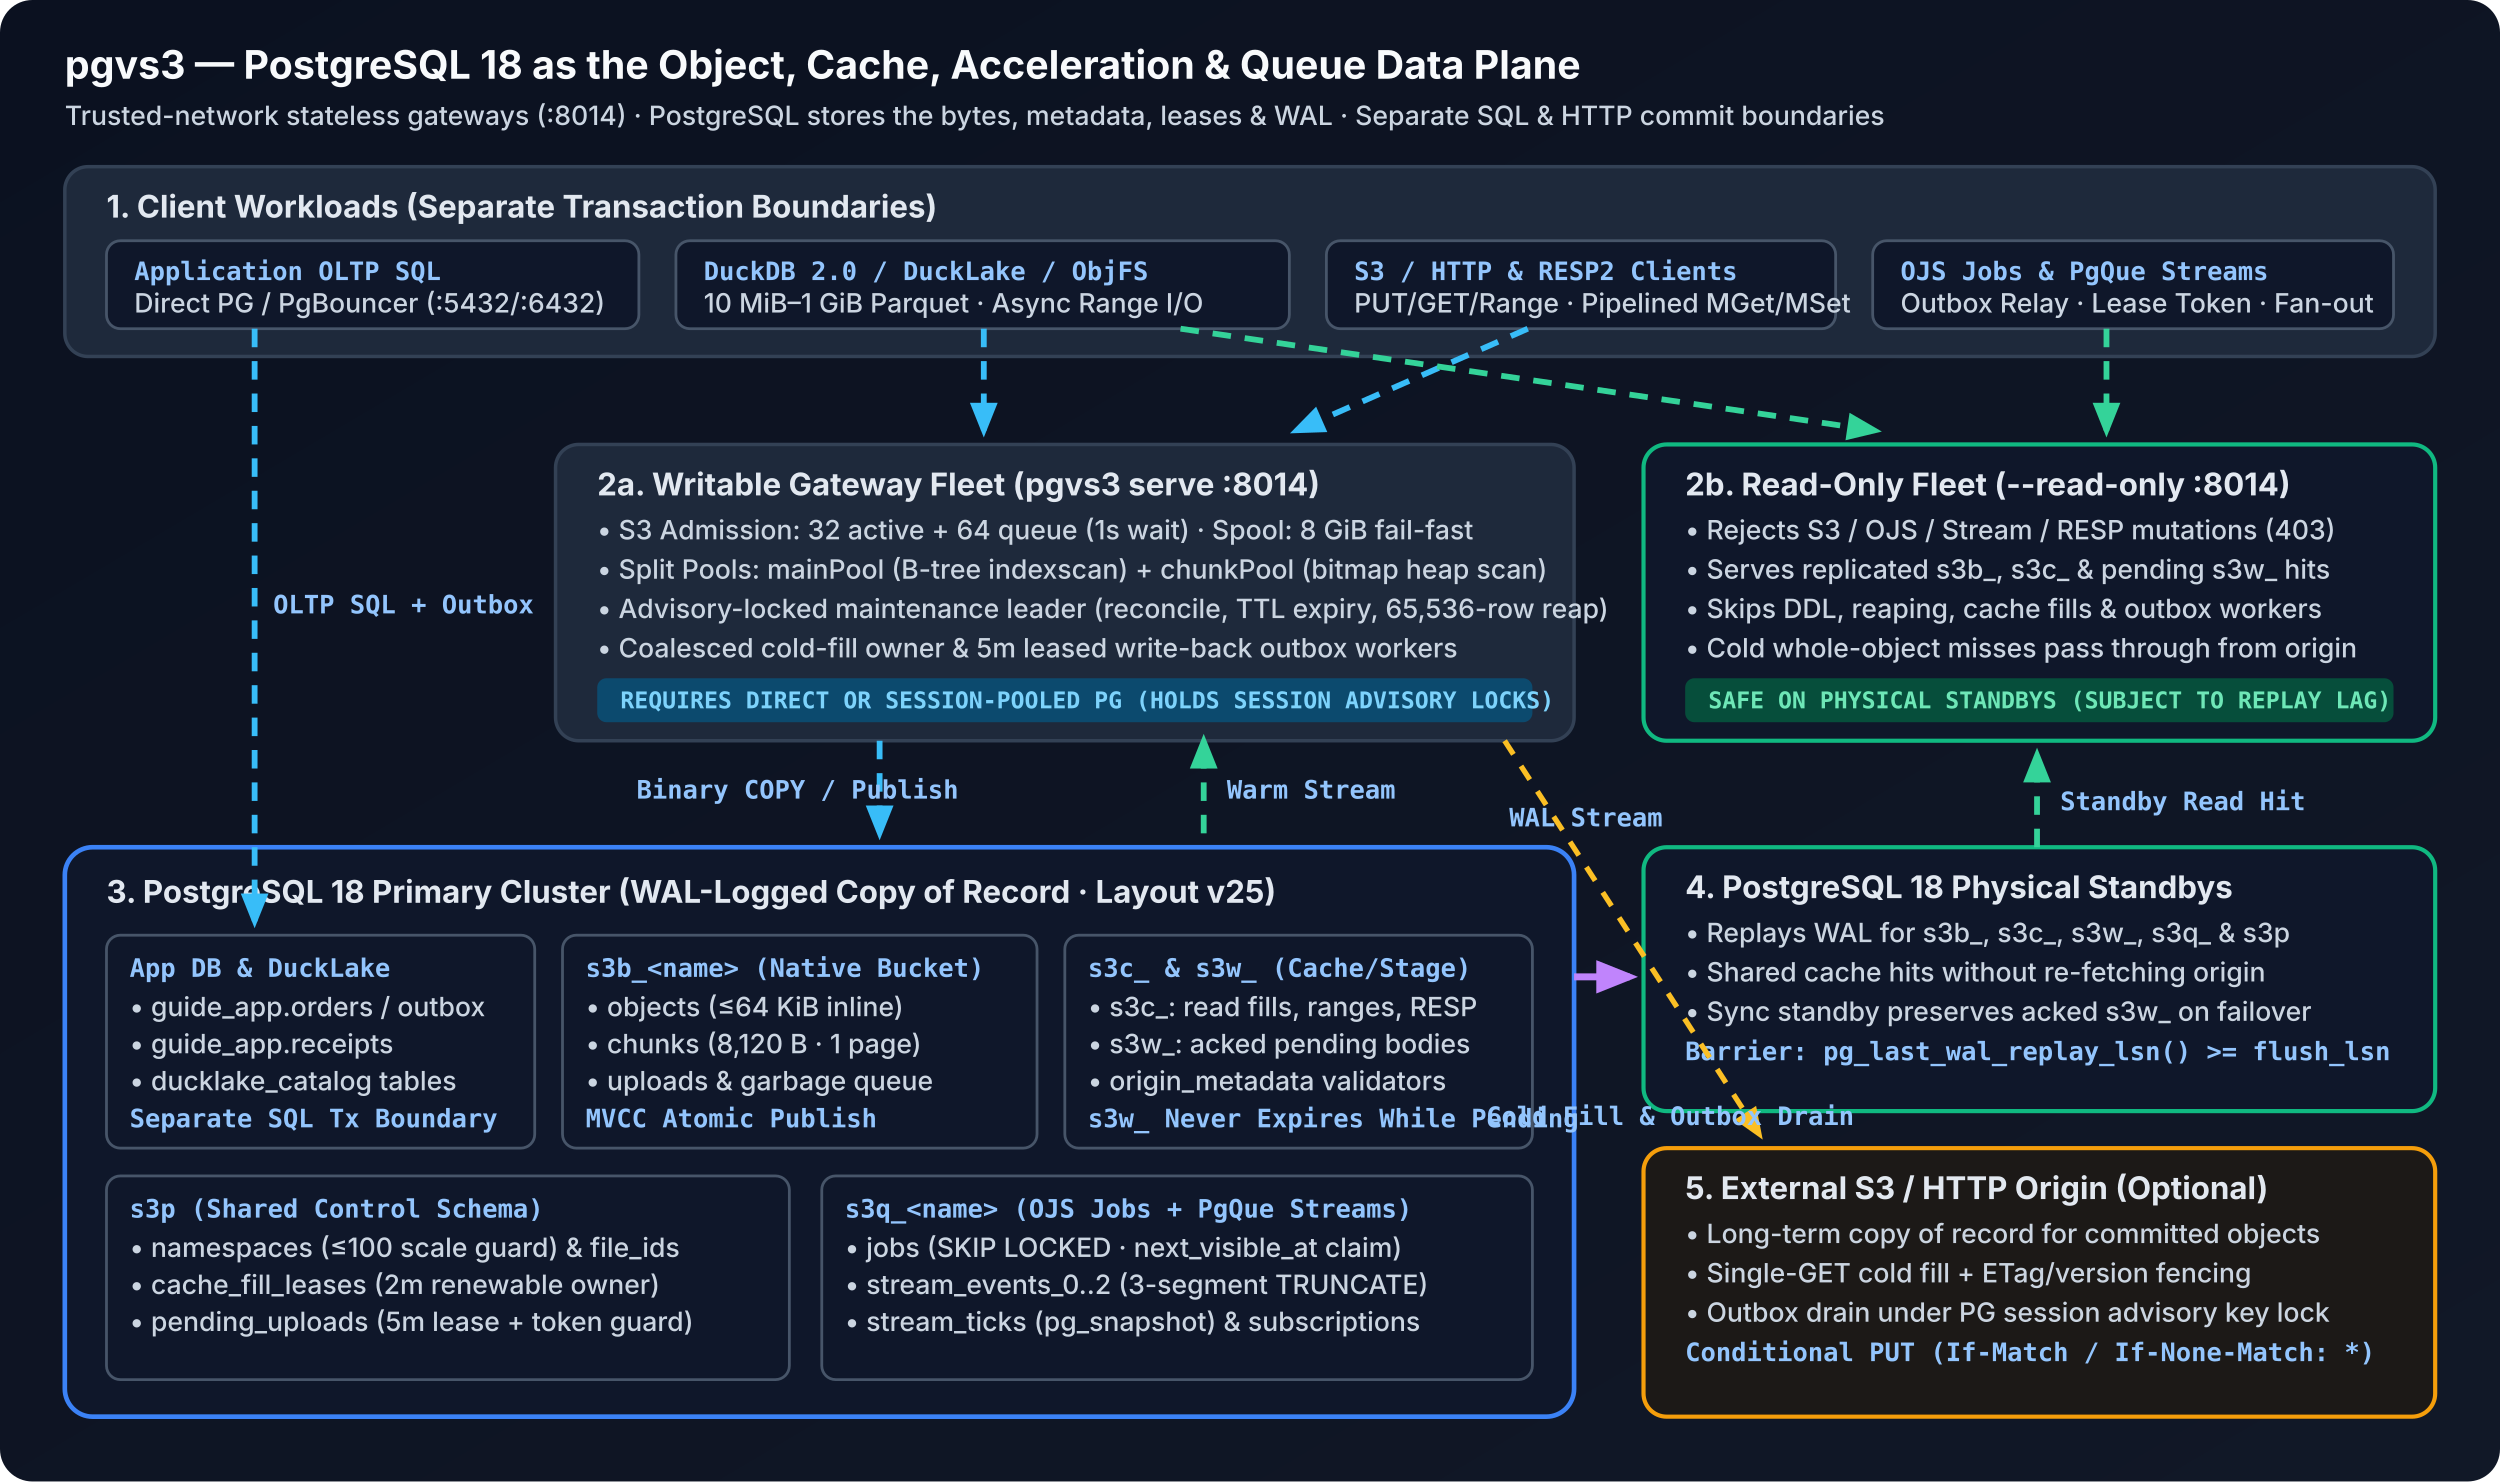
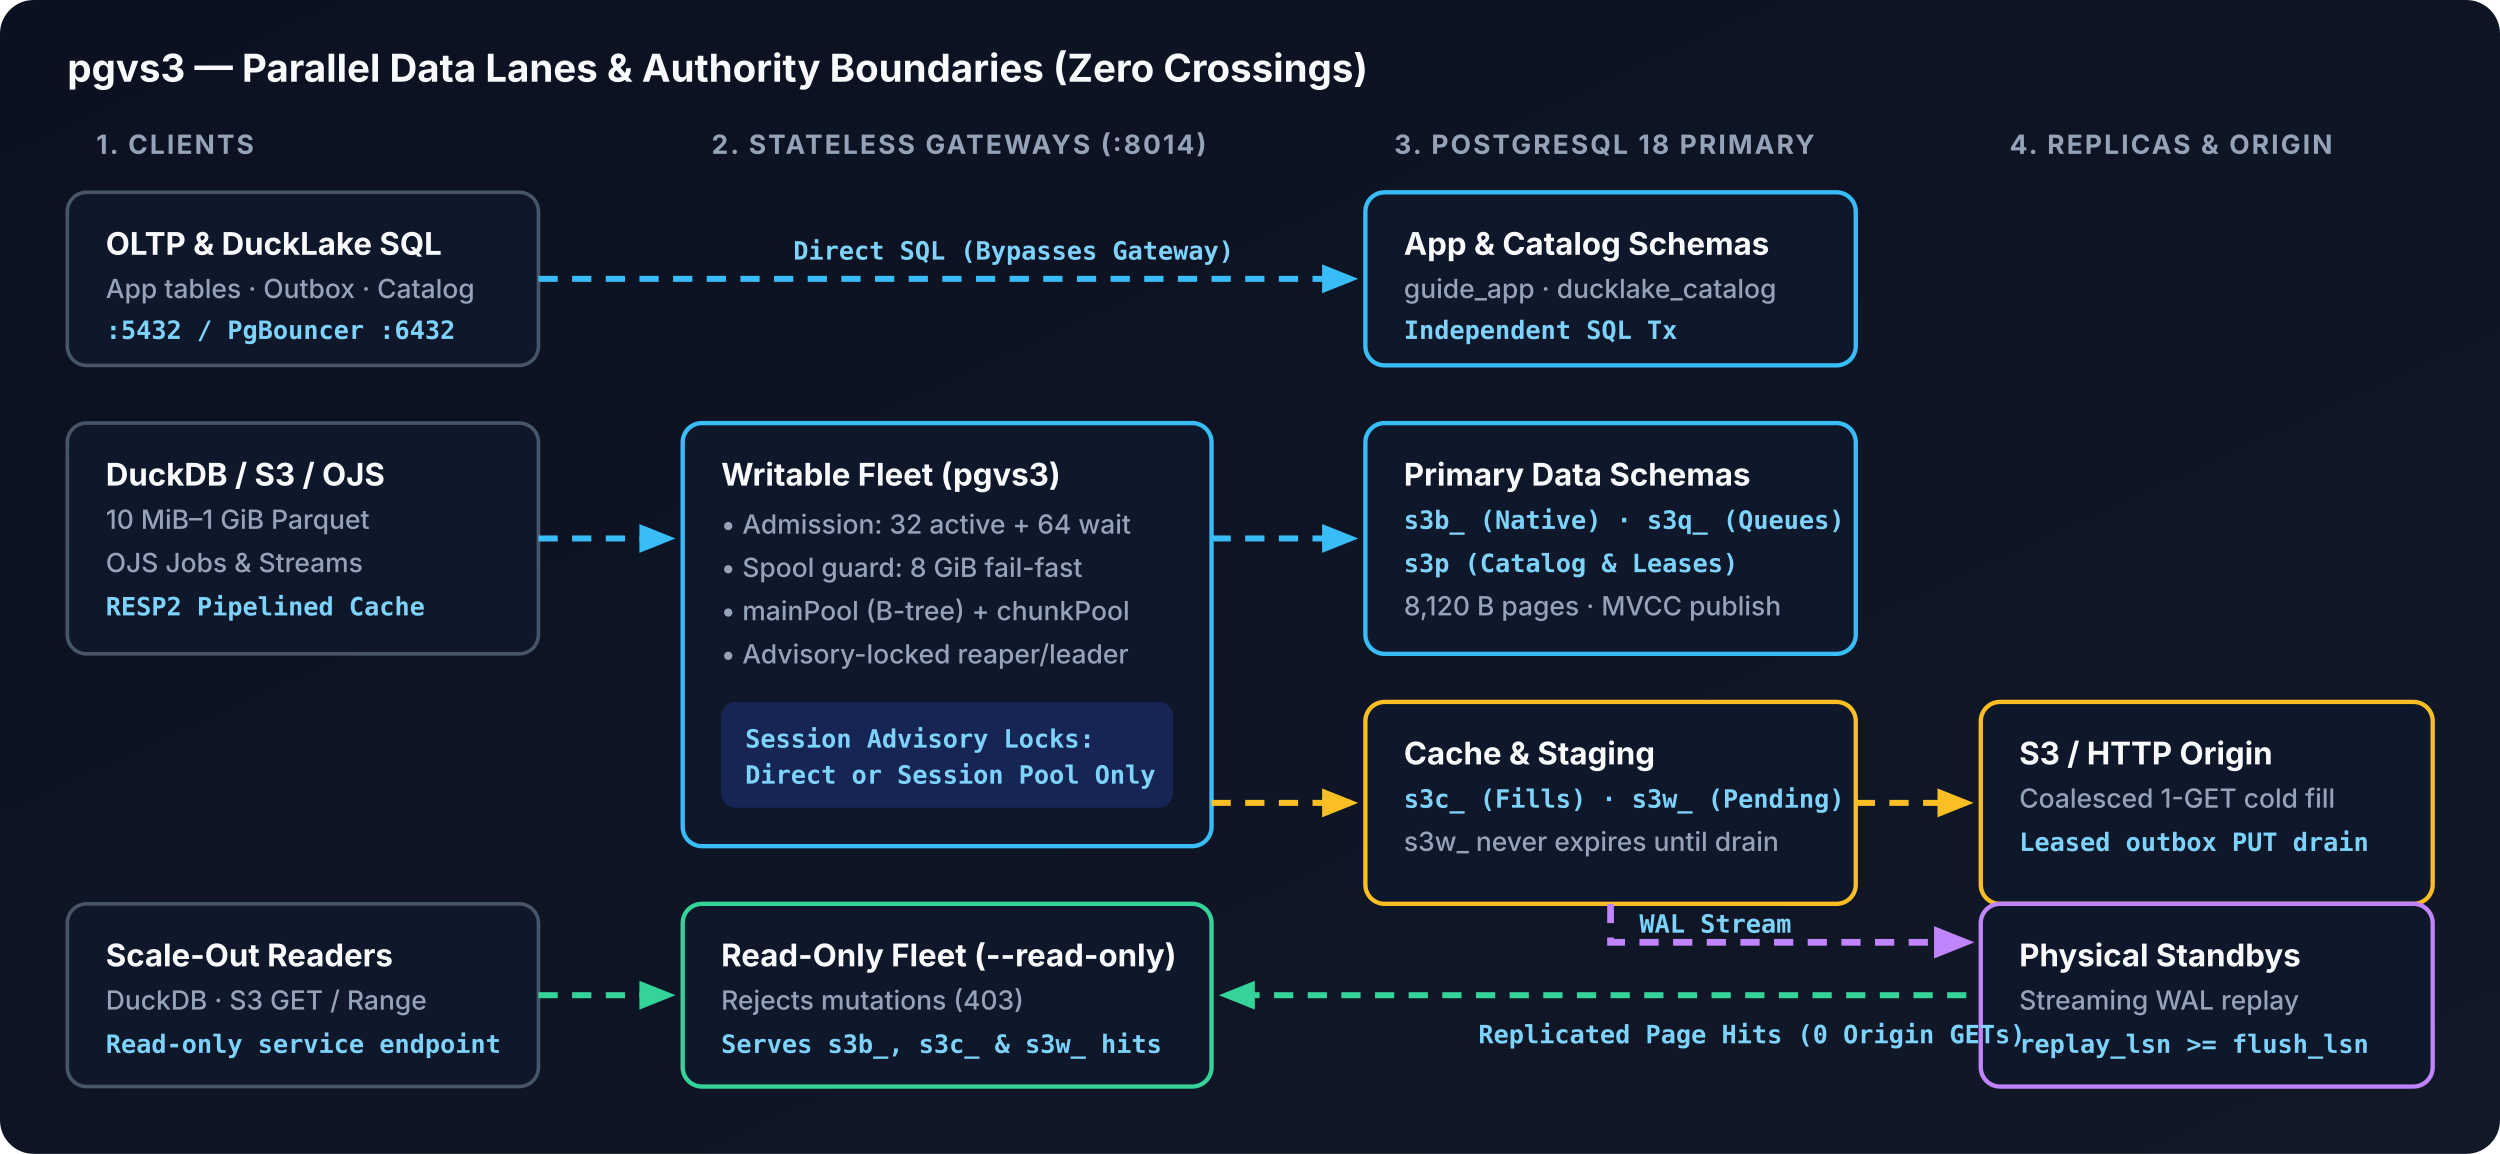
- <svg xmlns="http://www.w3.org/2000/svg" viewBox="0 0 1080 640" role="img" aria-labelledby="arch-title arch-desc">
+ <svg xmlns="http://www.w3.org/2000/svg" viewBox="0 0 1040 480" role="img" aria-labelledby="arch-title arch-desc">
  <defs>
-     <linearGradient id="bg-grad" x1="0" y1="0" x2="1" y2="1">
+     <linearGradient id="bg-a" x1="0" y1="0" x2="1" y2="1">
      <stop offset="0%" stop-color="#0b1120" />
      <stop offset="100%" stop-color="#111827" />
    </linearGradient>
-     <linearGradient id="pg-grad" x1="0" y1="0" x2="1" y2="0">
-       <stop offset="0%" stop-color="#1e3a8a" />
-       <stop offset="100%" stop-color="#1d4ed8" />
-     </linearGradient>
-     <marker id="arrow-cyan" viewBox="0 0 10 10" refX="8" refY="5" markerWidth="6" markerHeight="6" orient="auto-start-reverse">
+     <marker id="arr-c" viewBox="0 0 10 10" refX="8" refY="5" markerWidth="6" markerHeight="6" orient="auto">
      <path d="M 0 1 L 10 5 L 0 9 z" fill="#38bdf8" />
    </marker>
-     <marker id="arrow-green" viewBox="0 0 10 10" refX="8" refY="5" markerWidth="6" markerHeight="6" orient="auto-start-reverse">
+     <marker id="arr-g" viewBox="0 0 10 10" refX="8" refY="5" markerWidth="6" markerHeight="6" orient="auto">
      <path d="M 0 1 L 10 5 L 0 9 z" fill="#34d399" />
    </marker>
-     <marker id="arrow-amber" viewBox="0 0 10 10" refX="8" refY="5" markerWidth="6" markerHeight="6" orient="auto-start-reverse">
+     <marker id="arr-p" viewBox="0 0 10 10" refX="8" refY="5" markerWidth="6" markerHeight="6" orient="auto">
+       <path d="M 0 1 L 10 5 L 0 9 z" fill="#c084fc" />
+     </marker>
+     <marker id="arr-a" viewBox="0 0 10 10" refX="8" refY="5" markerWidth="6" markerHeight="6" orient="auto">
      <path d="M 0 1 L 10 5 L 0 9 z" fill="#fbbf24" />
-     </marker>
-     <marker id="arrow-purple" viewBox="0 0 10 10" refX="8" refY="5" markerWidth="6" markerHeight="6" orient="auto-start-reverse">
-       <path d="M 0 1 L 10 5 L 0 9 z" fill="#c084fc" />
    </marker>
  </defs>
  <style>
-     .bg { fill: url(#bg-grad); }
-     .panel { fill: #1e293b; stroke: #334155; stroke-width: 1.5; rx: 10; }
-     .panel-pg { fill: #0f172a; stroke: #3b82f6; stroke-width: 2; rx: 12; }
-     .panel-ro { fill: #0f172a; stroke: #10b981; stroke-width: 1.8; rx: 10; }
-     .panel-origin { fill: #1c1917; stroke: #f59e0b; stroke-width: 1.8; rx: 10; }
-     .box { fill: #0f172a; stroke: #475569; stroke-width: 1.2; rx: 6; }
-     .title { fill: #f8fafc; font: 700 17px 'Inter', system-ui, sans-serif; }
-     .h2 { fill: #e2e8f0; font: 700 13.5px 'Inter', system-ui, sans-serif; }
-     .label { fill: #cbd5e1; font: 500 11.5px 'Inter', system-ui, sans-serif; }
-     .mono { fill: #93c5fd; font: 600 11px 'JetBrains Mono', monospace; }
-     .badge { font: 700 10px 'JetBrains Mono', monospace; }
-     .flow-write { stroke: #38bdf8; stroke-width: 2.5; fill: none; stroke-dasharray: 8 6; animation: dash 1.4s linear infinite; }
-     .flow-read { stroke: #34d399; stroke-width: 2.5; fill: none; stroke-dasharray: 8 6; animation: dash 1.6s linear infinite; }
-     .flow-wal { stroke: #c084fc; stroke-width: 3; fill: none; stroke-dasharray: 10 6; animation: dash 1.1s linear infinite; }
-     .flow-origin { stroke: #fbbf24; stroke-width: 2.3; fill: none; stroke-dasharray: 7 6; animation: dash 1.8s linear infinite; }
-     .pulse { animation: pulse-op 2.4s ease-in-out infinite; }
-     @keyframes dash { to { stroke-dashoffset: -28; } }
-     @keyframes pulse-op { 0%, 100% { opacity: 0.75; } 50% { opacity: 1; } }
+     .bg { fill: url(#bg-a); }
+     .col { fill: #1e293b; stroke: #334155; stroke-width: 1.5; rx: 12; }
+     .node { fill: #0f172a; stroke: #475569; stroke-width: 1.5; rx: 8; }
+     .node-c { fill: #0f172a; stroke: #38bdf8; stroke-width: 1.8; rx: 8; }
+     .node-g { fill: #0f172a; stroke: #34d399; stroke-width: 1.8; rx: 8; }
+     .node-p { fill: #0f172a; stroke: #c084fc; stroke-width: 1.8; rx: 8; }
+     .node-a { fill: #0f172a; stroke: #fbbf24; stroke-width: 1.8; rx: 8; }
+     .title { fill: #f8fafc; font: 700 16px 'Inter', system-ui, sans-serif; }
+     .col-hdr { fill: #94a3b8; font: 700 11px 'Inter', system-ui, sans-serif; letter-spacing: 0.08em; }
+     .h3 { fill: #f8fafc; font: 700 13px 'Inter', system-ui, sans-serif; }
+     .sub { fill: #94a3b8; font: 500 11px 'Inter', system-ui, sans-serif; }
+     .mono { fill: #7dd3fc; font: 600 10.5px 'JetBrains Mono', monospace; }
+     .lane-c { stroke: #38bdf8; stroke-width: 2.5; fill: none; stroke-dasharray: 8 6; animation: flow 1.2s linear infinite; }
+     .lane-g { stroke: #34d399; stroke-width: 2.5; fill: none; stroke-dasharray: 8 6; animation: flow 1.2s linear infinite; }
+     .lane-p { stroke: #c084fc; stroke-width: 2.8; fill: none; stroke-dasharray: 8 6; animation: flow 1.0s linear infinite; }
+     .lane-a { stroke: #fbbf24; stroke-width: 2.5; fill: none; stroke-dasharray: 8 6; animation: flow 1.5s linear infinite; }
+     @keyframes flow { to { stroke-dashoffset: -28; } }
    @media (prefers-reduced-motion: reduce) {
-       .flow-write, .flow-read, .flow-wal, .flow-origin, .pulse { animation: none; }
+       .lane-c, .lane-g, .lane-p, .lane-a { animation: none; }
    }
  </style>
-   <rect width="1080" height="640" class="bg" rx="14" />
-   <text x="28" y="34" class="title">pgvs3 — PostgreSQL 18 as the Object, Cache, Acceleration &amp; Queue Data Plane</text>
-   <text x="28" y="54" class="label">Trusted-network stateless gateways (:8014) · PostgreSQL stores the bytes, metadata, leases &amp; WAL · Separate SQL &amp; HTTP commit boundaries</text>
-   <rect x="28" y="72" width="1024" height="82" class="panel" />
-   <text x="46" y="94" class="h2">1. Client Workloads (Separate Transaction Boundaries)</text>
-   <rect x="46" y="104" width="230" height="38" class="box" />
-   <text x="58" y="121" class="mono" fill="#38bdf8">Application OLTP SQL</text>
-   <text x="58" y="135" class="label">Direct PG / PgBouncer (:5432/:6432)</text>
-   <rect x="292" y="104" width="265" height="38" class="box" />
-   <text x="304" y="121" class="mono" fill="#34d399">DuckDB 2.0 / DuckLake / ObjFS</text>
-   <text x="304" y="135" class="label">10 MiB–1 GiB Parquet · Async Range I/O</text>
-   <rect x="573" y="104" width="220" height="38" class="box" />
-   <text x="585" y="121" class="mono" fill="#fbbf24">S3 / HTTP &amp; RESP2 Clients</text>
-   <text x="585" y="135" class="label">PUT/GET/Range · Pipelined MGet/MSet</text>
-   <rect x="809" y="104" width="225" height="38" class="box" />
-   <text x="821" y="121" class="mono" fill="#c084fc">OJS Jobs &amp; PgQue Streams</text>
-   <text x="821" y="135" class="label">Outbox Relay · Lease Token · Fan-out</text>
-   <rect x="240" y="192" width="440" height="128" class="panel" stroke="#38bdf8" />
-   <text x="258" y="214" class="h2" fill="#38bdf8">2a. Writable Gateway Fleet (pgvs3 serve :8014)</text>
-   <text x="258" y="233" class="label">• S3 Admission: 32 active + 64 queue (1s wait) · Spool: 8 GiB fail-fast</text>
-   <text x="258" y="250" class="label">• Split Pools: mainPool (B-tree indexscan) + chunkPool (bitmap heap scan)</text>
-   <text x="258" y="267" class="label">• Advisory-locked maintenance leader (reconcile, TTL expiry, 65,536-row reap)</text>
-   <text x="258" y="284" class="label">• Coalesced cold-fill owner &amp; 5m leased write-back outbox workers</text>
-   <rect x="258" y="293" width="404" height="19" rx="4" fill="#0c4a6e" />
-   <text x="268" y="306" class="badge" fill="#7dd3fc">REQUIRES DIRECT OR SESSION-POOLED PG (HOLDS SESSION ADVISORY LOCKS)</text>
-   <rect x="710" y="192" width="342" height="128" class="panel-ro" />
-   <text x="728" y="214" class="h2" fill="#34d399">2b. Read-Only Fleet (--read-only :8014)</text>
-   <text x="728" y="233" class="label">• Rejects S3 / OJS / Stream / RESP mutations (403)</text>
-   <text x="728" y="250" class="label">• Serves replicated s3b_, s3c_ &amp; pending s3w_ hits</text>
-   <text x="728" y="267" class="label">• Skips DDL, reaping, cache fills &amp; outbox workers</text>
-   <text x="728" y="284" class="label">• Cold whole-object misses pass through from origin</text>
-   <rect x="728" y="293" width="306" height="19" rx="4" fill="#064e3b" />
-   <text x="738" y="306" class="badge" fill="#6ee7b7">SAFE ON PHYSICAL STANDBYS (SUBJECT TO REPLAY LAG)</text>
-   <rect x="28" y="366" width="652" height="246" class="panel-pg" />
-   <text x="46" y="390" class="h2" fill="#60a5fa">3. PostgreSQL 18 Primary Cluster (WAL-Logged Copy of Record · Layout v25)</text>
-   <rect x="46" y="404" width="185" height="92" class="box" />
-   <text x="56" y="422" class="mono" fill="#f8fafc">App DB &amp; DuckLake</text>
-   <text x="56" y="439" class="label">• guide_app.orders / outbox</text>
-   <text x="56" y="455" class="label">• guide_app.receipts</text>
-   <text x="56" y="471" class="label">• ducklake_catalog tables</text>
-   <text x="56" y="487" class="mono" fill="#fbbf24">Separate SQL Tx Boundary</text>
-   <rect x="243" y="404" width="205" height="92" class="box" />
-   <text x="253" y="422" class="mono" fill="#38bdf8">s3b_&lt;name&gt; (Native Bucket)</text>
-   <text x="253" y="439" class="label">• objects (≤64 KiB inline)</text>
-   <text x="253" y="455" class="label">• chunks (8,120 B · 1 page)</text>
-   <text x="253" y="471" class="label">• uploads &amp; garbage queue</text>
-   <text x="253" y="487" class="mono" fill="#34d399">MVCC Atomic Publish</text>
-   <rect x="460" y="404" width="202" height="92" class="box" />
-   <text x="470" y="422" class="mono" fill="#fbbf24">s3c_ &amp; s3w_ (Cache/Stage)</text>
-   <text x="470" y="439" class="label">• s3c_: read fills, ranges, RESP</text>
-   <text x="470" y="455" class="label">• s3w_: acked pending bodies</text>
-   <text x="470" y="471" class="label">• origin_metadata validators</text>
-   <text x="470" y="487" class="mono" fill="#f87171">s3w_ Never Expires While Pending</text>
-   <rect x="46" y="508" width="295" height="88" class="box" />
-   <text x="56" y="526" class="mono" fill="#93c5fd">s3p (Shared Control Schema)</text>
-   <text x="56" y="543" class="label">• namespaces (≤100 scale guard) &amp; file_ids</text>
-   <text x="56" y="559" class="label">• cache_fill_leases (2m renewable owner)</text>
-   <text x="56" y="575" class="label">• pending_uploads (5m lease + token guard)</text>
-   <rect x="355" y="508" width="307" height="88" class="box" />
-   <text x="365" y="526" class="mono" fill="#c084fc">s3q_&lt;name&gt; (OJS Jobs + PgQue Streams)</text>
-   <text x="365" y="543" class="label">• jobs (SKIP LOCKED · next_visible_at claim)</text>
-   <text x="365" y="559" class="label">• stream_events_0..2 (3-segment TRUNCATE)</text>
-   <text x="365" y="575" class="label">• stream_ticks (pg_snapshot) &amp; subscriptions</text>
-   <rect x="710" y="366" width="342" height="114" class="panel-ro" />
-   <text x="728" y="388" class="h2" fill="#c084fc">4. PostgreSQL 18 Physical Standbys</text>
-   <text x="728" y="407" class="label">• Replays WAL for s3b_, s3c_, s3w_, s3q_ &amp; s3p</text>
-   <text x="728" y="424" class="label">• Shared cache hits without re-fetching origin</text>
-   <text x="728" y="441" class="label">• Sync standby preserves acked s3w_ on failover</text>
-   <text x="728" y="458" class="mono" fill="#34d399">Barrier: pg_last_wal_replay_lsn() &gt;= flush_lsn</text>
-   <rect x="710" y="496" width="342" height="116" class="panel-origin" />
-   <text x="728" y="518" class="h2" fill="#fbbf24">5. External S3 / HTTP Origin (Optional)</text>
-   <text x="728" y="537" class="label">• Long-term copy of record for committed objects</text>
-   <text x="728" y="554" class="label">• Single-GET cold fill + ETag/version fencing</text>
-   <text x="728" y="571" class="label">• Outbox drain under PG session advisory key lock</text>
-   <text x="728" y="588" class="mono" fill="#fbbf24">Conditional PUT (If-Match / If-None-Match: *)</text>
-   <path d="M 110 142 L 110 398" class="flow-write" marker-end="url(#arrow-cyan)" />
-   <text x="118" y="265" class="mono" fill="#38bdf8">OLTP SQL + Outbox</text>
-   <path d="M 425 142 L 425 186" class="flow-write" marker-end="url(#arrow-cyan)" />
-   <path d="M 660 142 L 560 186" class="flow-write" marker-end="url(#arrow-cyan)" />
-   <path d="M 510 142 L 810 186" class="flow-read" marker-end="url(#arrow-green)" />
-   <path d="M 910 142 L 910 186" class="flow-read" marker-end="url(#arrow-green)" />
-   <path d="M 380 320 L 380 360" class="flow-write" marker-end="url(#arrow-cyan)" />
-   <text x="275" y="345" class="mono" fill="#38bdf8">Binary COPY / Publish</text>
-   <path d="M 520 360 L 520 320" class="flow-read" marker-end="url(#arrow-green)" />
-   <text x="530" y="345" class="mono" fill="#34d399">Warm Stream</text>
-   <path d="M 680 422 L 704 422" class="flow-wal" marker-end="url(#arrow-purple)" />
-   <text x="652" y="357" class="mono" fill="#c084fc">WAL Stream</text>
-   <path d="M 880 366 L 880 326" class="flow-read" marker-end="url(#arrow-green)" />
-   <text x="890" y="350" class="mono" fill="#34d399">Standby Read Hit</text>
-   <path d="M 650 320 L 760 490" class="flow-origin" marker-end="url(#arrow-amber)" />
-   <text x="642" y="486" class="mono" fill="#fbbf24">Cold Fill &amp; Outbox Drain</text>
+   <rect width="1040" height="480" class="bg" rx="14" />
+   <text x="28" y="34" class="title">pgvs3 — Parallel Data Lanes &amp; Authority Boundaries (Zero Crossings)</text>
+   <text x="40" y="64" class="col-hdr">1. CLIENTS</text>
+   <text x="296" y="64" class="col-hdr">2. STATELESS GATEWAYS (:8014)</text>
+   <text x="580" y="64" class="col-hdr">3. POSTGRESQL 18 PRIMARY</text>
+   <text x="836" y="64" class="col-hdr">4. REPLICAS &amp; ORIGIN</text>
+   <rect x="28" y="80" width="196" height="72" class="node" />
+   <text x="44" y="106" class="h3">OLTP &amp; DuckLake SQL</text>
+   <text x="44" y="124" class="sub">App tables · Outbox · Catalog</text>
+   <text x="44" y="141" class="mono">:5432 / PgBouncer :6432</text>
+   <rect x="568" y="80" width="204" height="72" class="node-c" />
+   <text x="584" y="106" class="h3" fill="#38bdf8">App &amp; Catalog Schemas</text>
+   <text x="584" y="124" class="sub">guide_app · ducklake_catalog</text>
+   <text x="584" y="141" class="mono">Independent SQL Tx</text>
+   <path d="M 224 116 L 562 116" class="lane-c" marker-end="url(#arr-c)" />
+   <text x="330" y="108" class="mono" fill="#38bdf8">Direct SQL (Bypasses Gateway)</text>
+   <rect x="28" y="176" width="196" height="96" class="node" />
+   <text x="44" y="202" class="h3">DuckDB / S3 / OJS</text>
+   <text x="44" y="220" class="sub">10 MiB–1 GiB Parquet</text>
+   <text x="44" y="238" class="sub">OJS Jobs &amp; Streams</text>
+   <text x="44" y="256" class="mono">RESP2 Pipelined Cache</text>
+   <rect x="284" y="176" width="220" height="176" class="node-c" />
+   <text x="300" y="202" class="h3" fill="#38bdf8">Writable Fleet (pgvs3)</text>
+   <text x="300" y="222" class="sub">• Admission: 32 active + 64 wait</text>
+   <text x="300" y="240" class="sub">• Spool guard: 8 GiB fail-fast</text>
+   <text x="300" y="258" class="sub">• mainPool (B-tree) + chunkPool</text>
+   <text x="300" y="276" class="sub">• Advisory-locked reaper/leader</text>
+   <rect x="300" y="292" width="188" height="44" rx="6" fill="#172554" />
+   <text x="310" y="311" class="mono" fill="#93c5fd">Session Advisory Locks:</text>
+   <text x="310" y="326" class="mono" fill="#7dd3fc">Direct or Session Pool Only</text>
+   <rect x="568" y="176" width="204" height="96" class="node-c" />
+   <text x="584" y="202" class="h3" fill="#38bdf8">Primary Data Schemas</text>
+   <text x="584" y="220" class="mono">s3b_ (Native) · s3q_ (Queues)</text>
+   <text x="584" y="238" class="mono">s3p  (Catalog &amp; Leases)</text>
+   <text x="584" y="256" class="sub">8,120 B pages · MVCC publish</text>
+   <path d="M 224 224 L 278 224" class="lane-c" marker-end="url(#arr-c)" />
+   <path d="M 504 224 L 562 224" class="lane-c" marker-end="url(#arr-c)" />
+   <rect x="568" y="292" width="204" height="84" class="node-a" />
+   <text x="584" y="318" class="h3" fill="#fbbf24">Cache &amp; Staging</text>
+   <text x="584" y="336" class="mono" fill="#fde68a">s3c_ (Fills) · s3w_ (Pending)</text>
+   <text x="584" y="354" class="sub">s3w_ never expires until drain</text>
+   <rect x="824" y="292" width="188" height="84" class="node-a" />
+   <text x="840" y="318" class="h3" fill="#fbbf24">S3 / HTTP Origin</text>
+   <text x="840" y="336" class="sub">Coalesced 1-GET cold fill</text>
+   <text x="840" y="354" class="mono" fill="#fde68a">Leased outbox PUT drain</text>
+   <path d="M 504 334 L 562 334" class="lane-a" marker-end="url(#arr-a)" />
+   <path d="M 772 334 L 818 334" class="lane-a" marker-end="url(#arr-a)" />
+   <rect x="28" y="376" width="196" height="76" class="node" />
+   <text x="44" y="402" class="h3">Scale-Out Readers</text>
+   <text x="44" y="420" class="sub">DuckDB · S3 GET / Range</text>
+   <text x="44" y="438" class="mono">Read-only service endpoint</text>
+   <rect x="284" y="376" width="220" height="76" class="node-g" />
+   <text x="300" y="402" class="h3" fill="#34d399">Read-Only Fleet (--read-only)</text>
+   <text x="300" y="420" class="sub">Rejects mutations (403)</text>
+   <text x="300" y="438" class="mono" fill="#6ee7b7">Serves s3b_, s3c_ &amp; s3w_ hits</text>
+   <rect x="824" y="376" width="188" height="76" class="node-p" />
+   <text x="840" y="402" class="h3" fill="#c084fc">Physical Standbys</text>
+   <text x="840" y="420" class="sub">Streaming WAL replay</text>
+   <text x="840" y="438" class="mono" fill="#d8b4fe">replay_lsn &gt;= flush_lsn</text>
+   <path d="M 224 414 L 278 414" class="lane-g" marker-end="url(#arr-g)" />
+   <path d="M 818 414 L 510 414" class="lane-g" marker-end="url(#arr-g)" />
+   <text x="615" y="434" class="mono" fill="#34d399">Replicated Page Hits (0 Origin GETs)</text>
+   <path d="M 772 224 L 918 224 L 918 282" class="lane-p" stroke-dasharray="none" opacity="0" />
+   <path d="M 670 376 L 670 392 L 818 392" class="lane-p" marker-end="url(#arr-p)" />
+   <text x="682" y="388" class="mono" fill="#c084fc">WAL Stream</text>
</svg>
